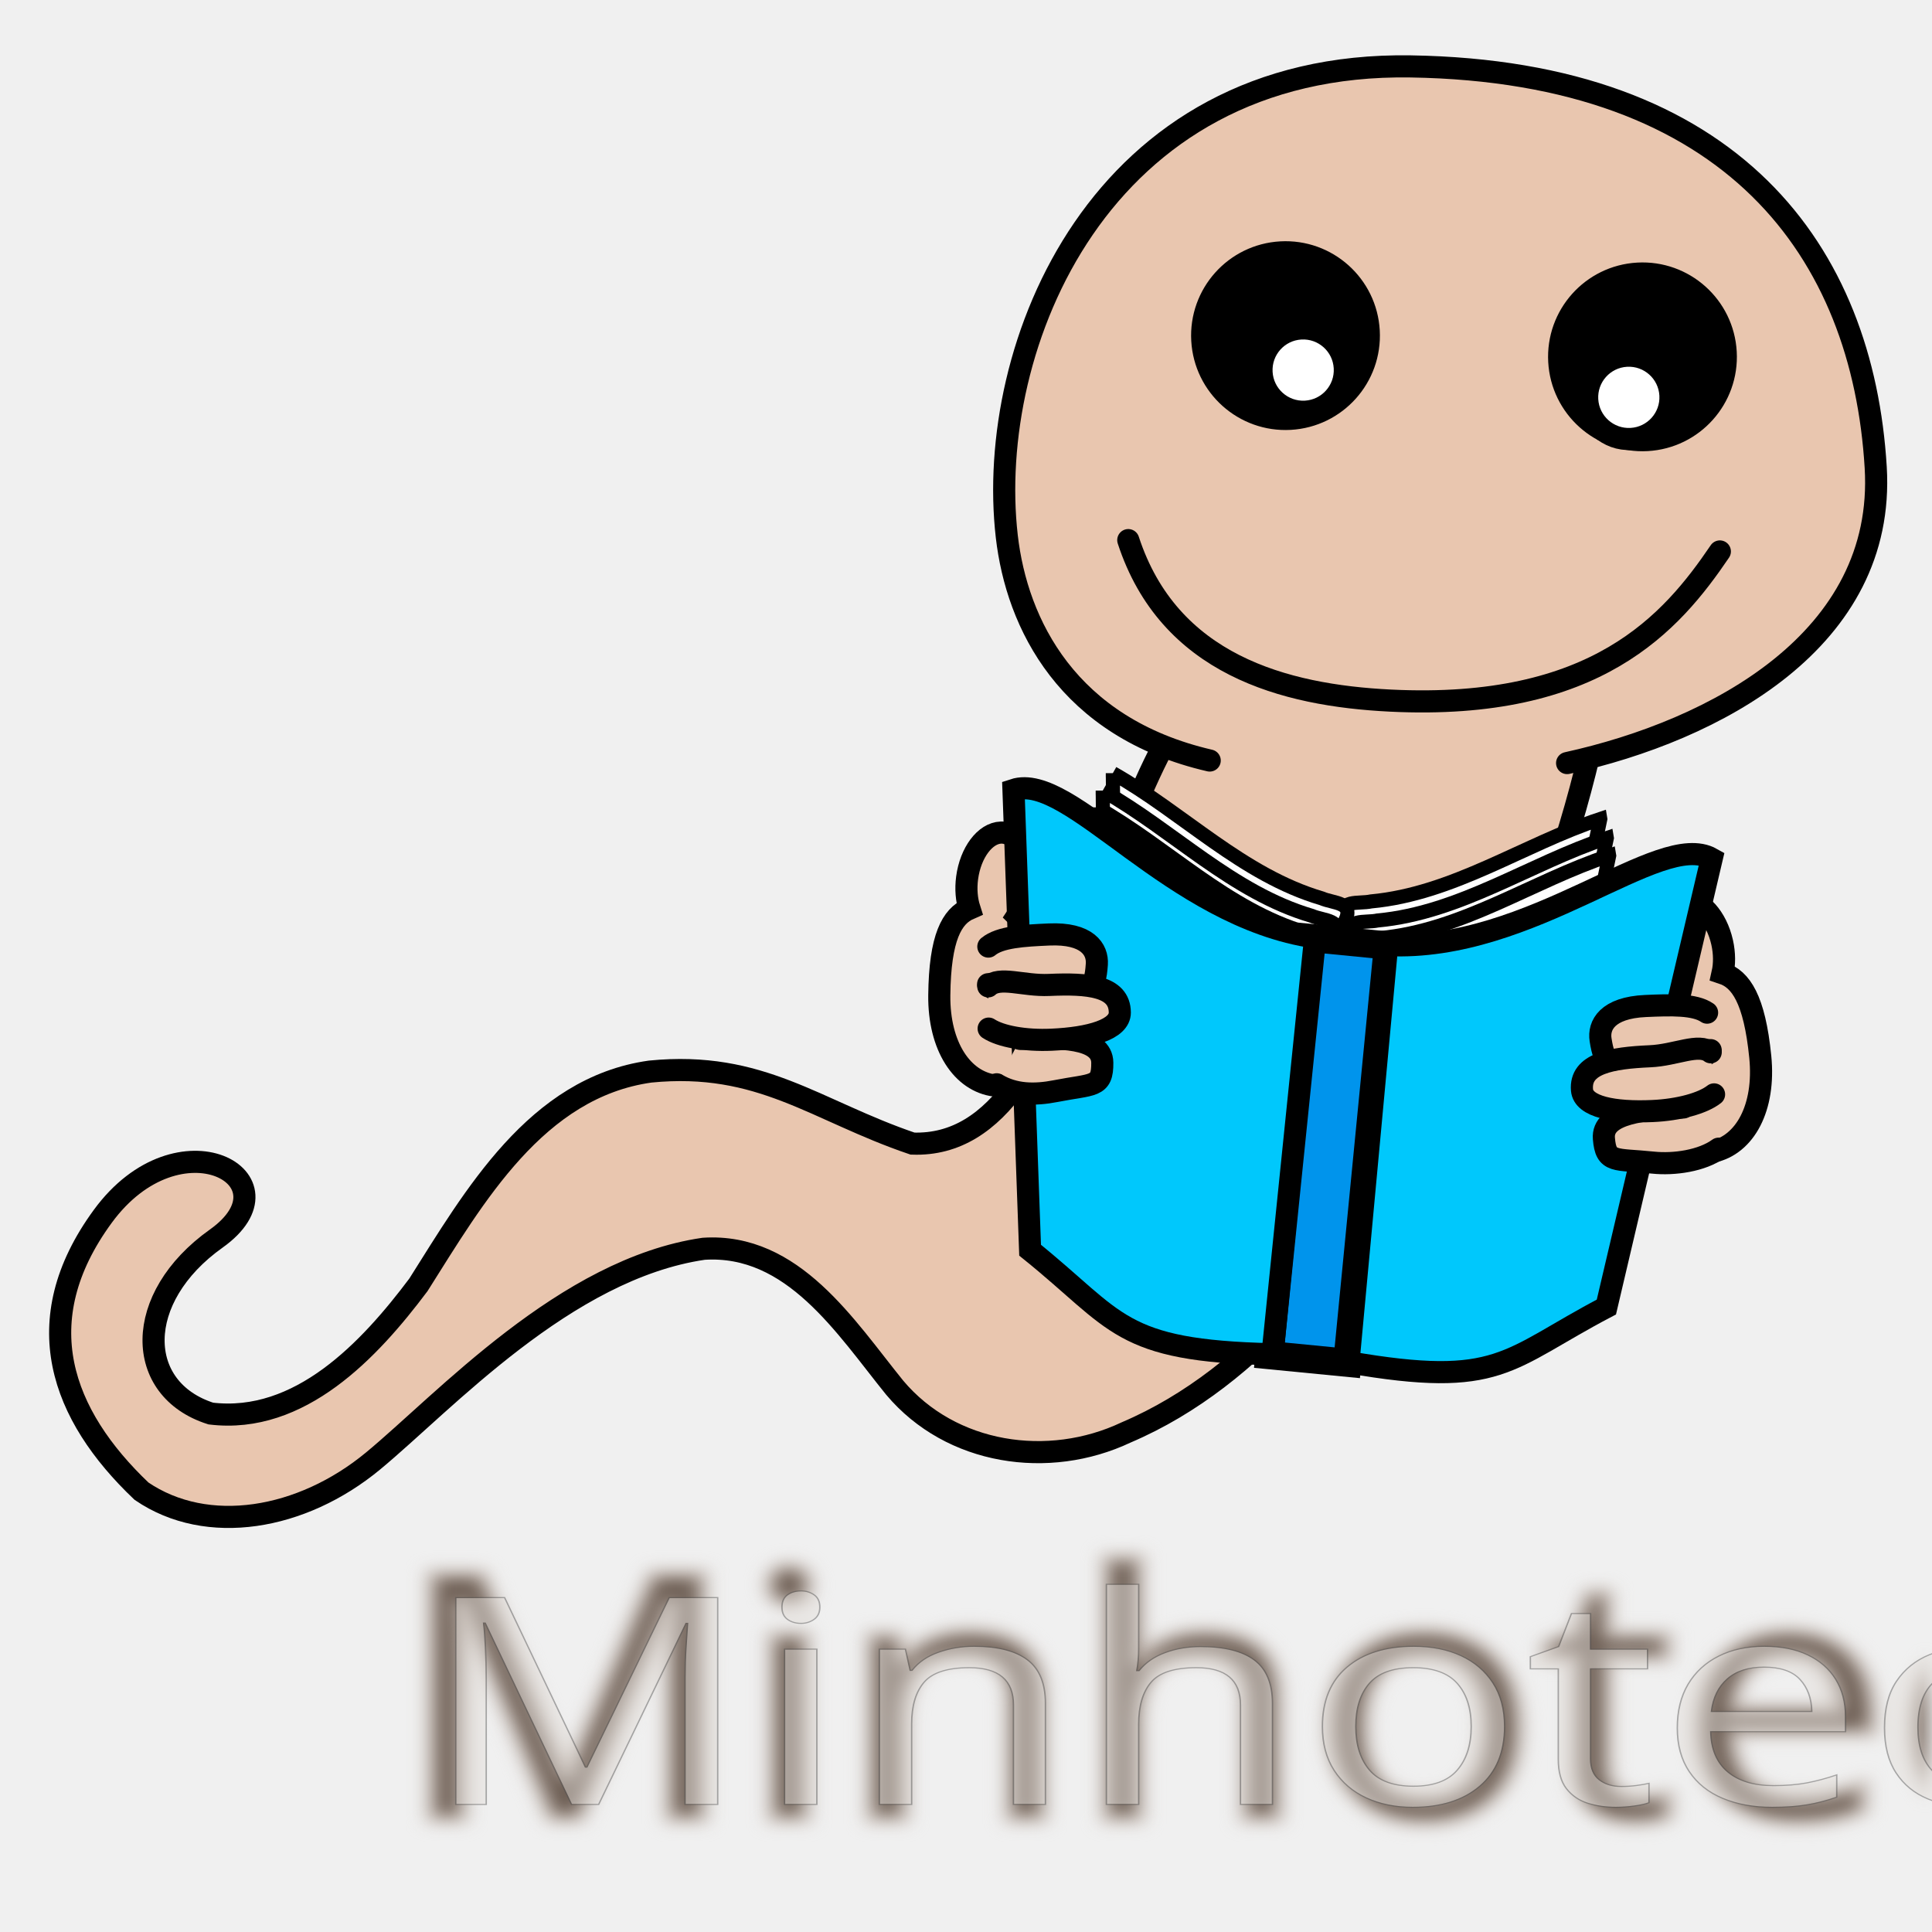
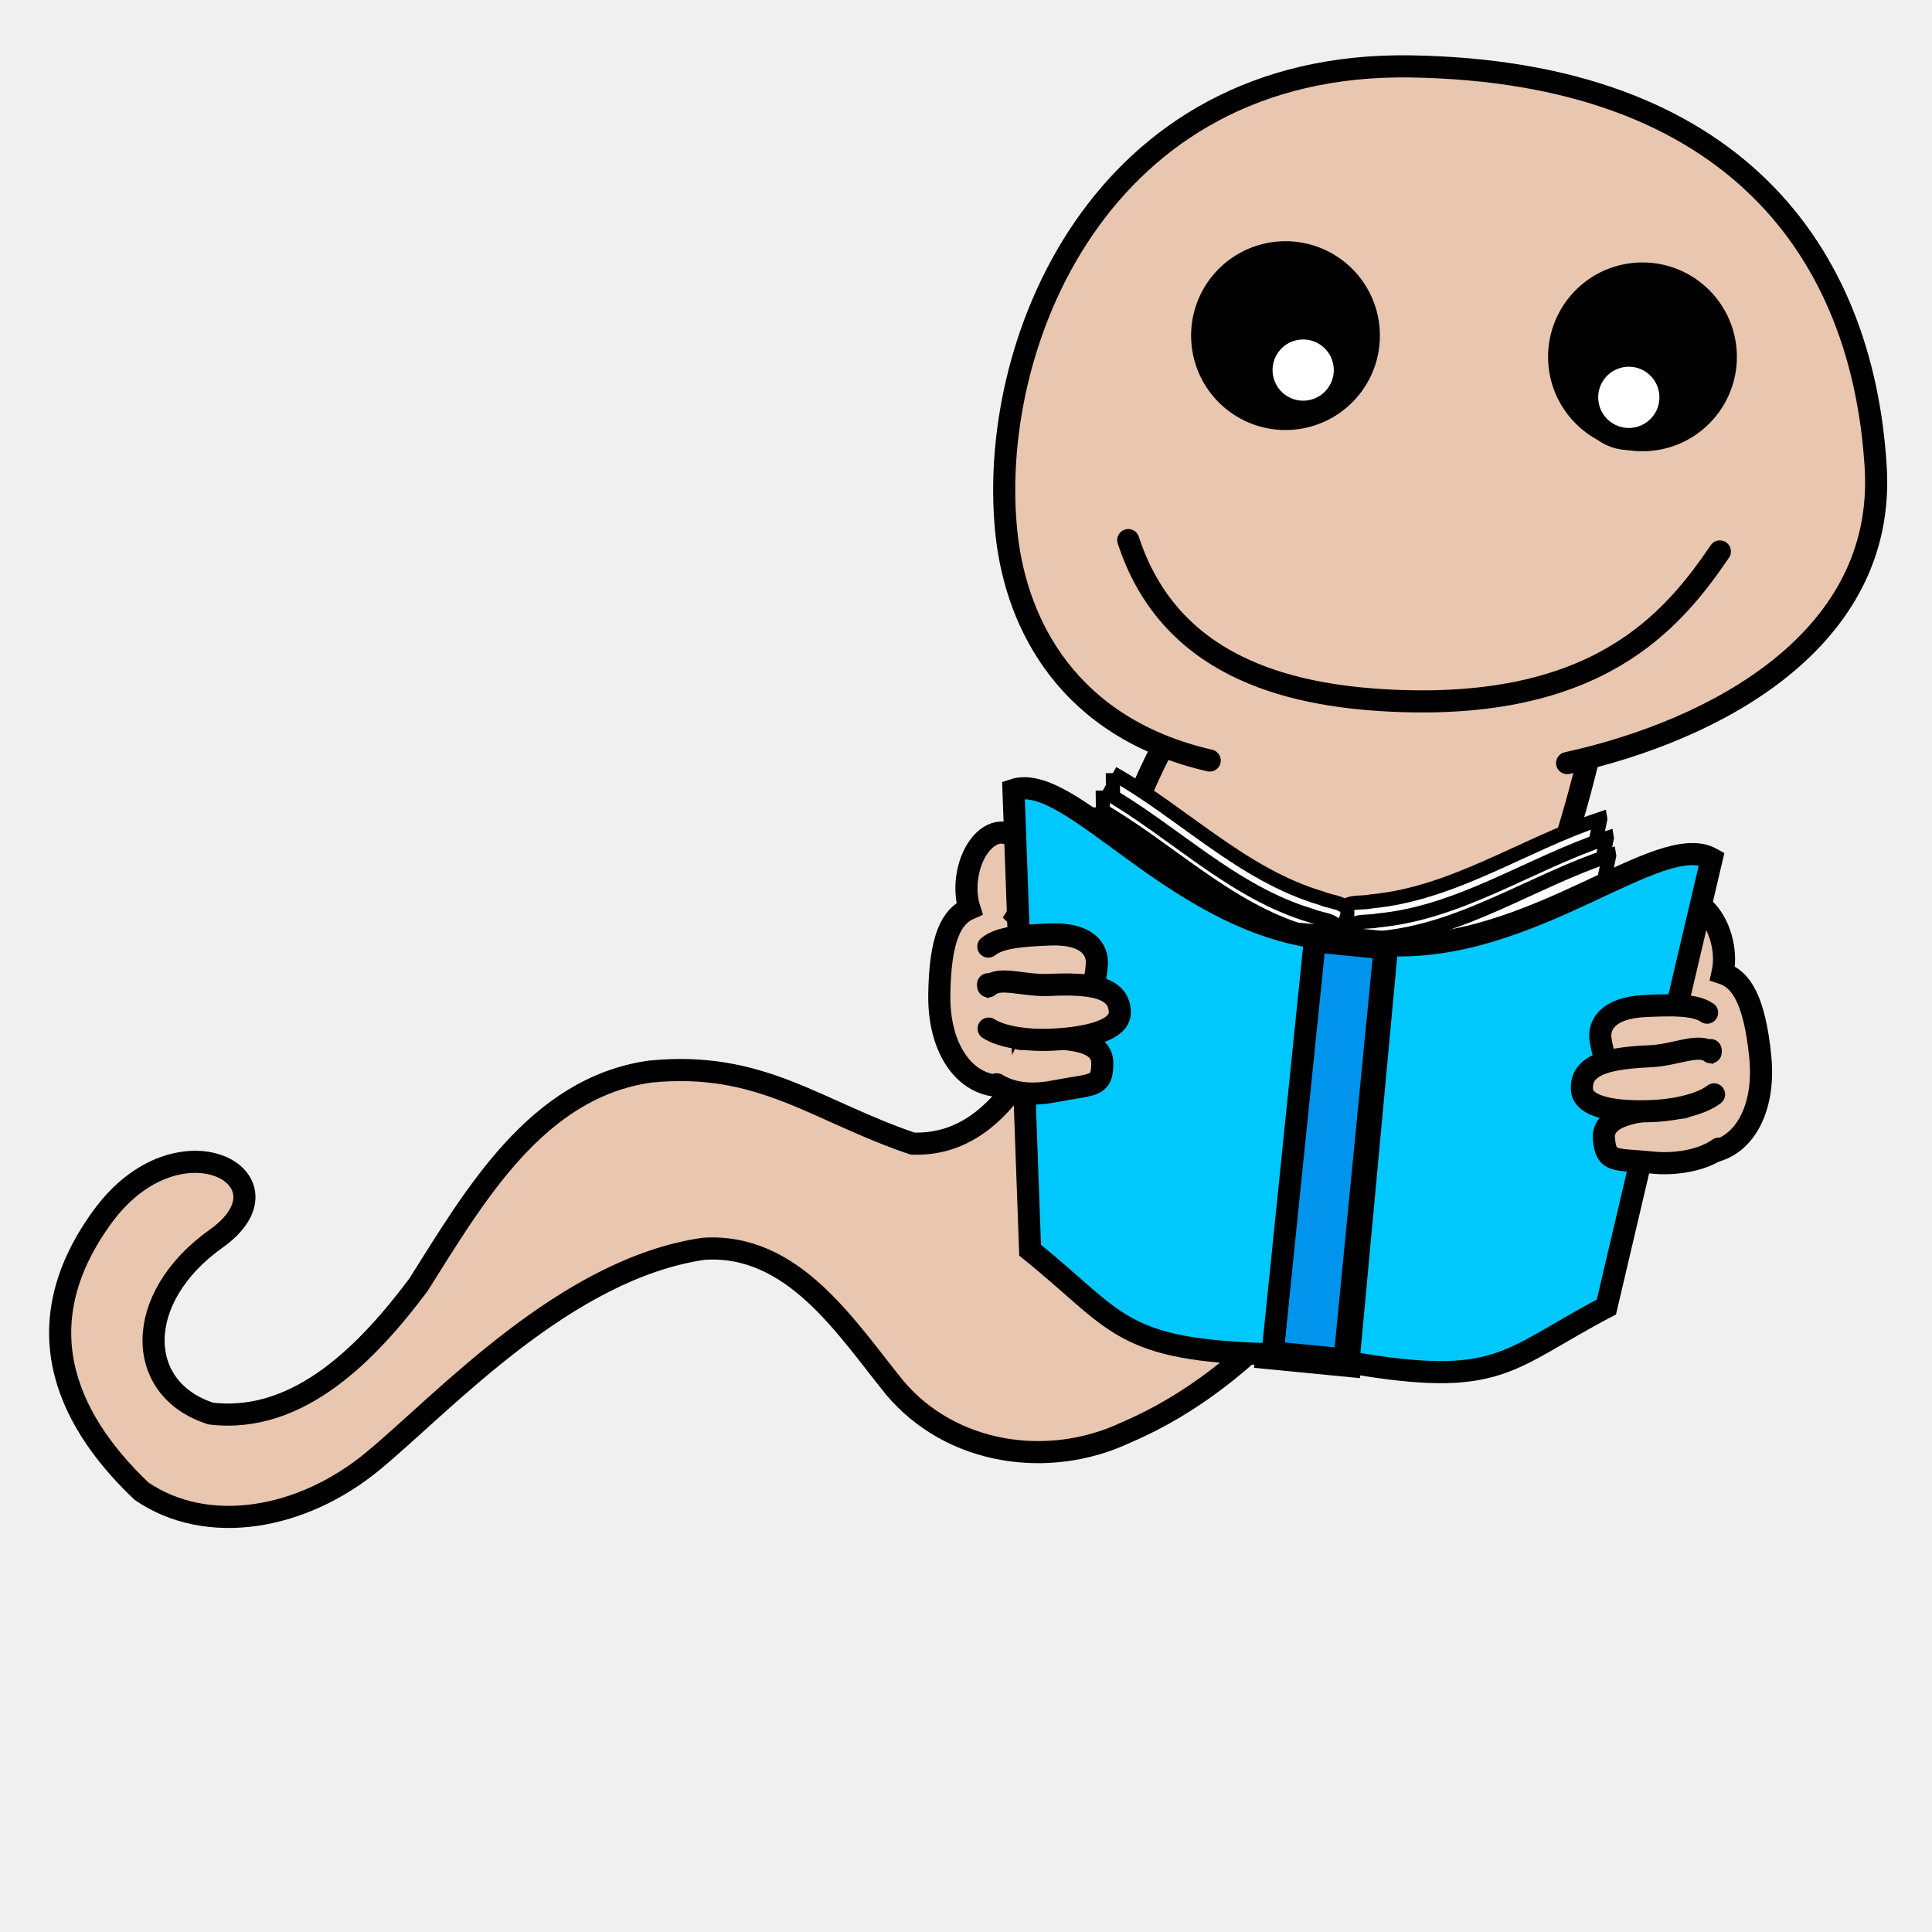
<svg xmlns="http://www.w3.org/2000/svg" width="629.17" height="629.17" viewBox="0 0 629.173 502.045" version="1.1" id="svg9561">
  <defs id="defs9565">
    <filter style="color-interpolation-filters:sRGB;" id="filter863">
      <feGaussianBlur stdDeviation="2.7 2.6" result="blur" id="feGaussianBlur861" />
    </filter>
    <filter style="color-interpolation-filters:sRGB;" id="filter979">
      <feGaussianBlur stdDeviation="2.3" in="SourceAlpha" result="result0" id="feGaussianBlur953" />
      <feMorphology in="SourceAlpha" radius="6.6" result="result1" id="feMorphology955" />
      <feGaussianBlur stdDeviation="8.9" in="result1" id="feGaussianBlur957" />
      <feColorMatrix values="1 0 0 0 0 0 1 0 0 0 0 0 1 0 0 0 0 0 0.3 0" result="result91" id="feColorMatrix959" />
      <feComposite in="result0" operator="out" result="result2" in2="result91" id="feComposite961" />
      <feGaussianBlur stdDeviation="1.7" result="result4" id="feGaussianBlur963" />
      <feDiffuseLighting surfaceScale="10" id="feDiffuseLighting967">
        <feDistantLight azimuth="225" elevation="45" id="feDistantLight965" />
      </feDiffuseLighting>
      <feBlend in2="SourceGraphic" mode="multiply" id="feBlend969" />
      <feComposite in2="SourceAlpha" operator="in" result="result3" id="feComposite971" />
      <feSpecularLighting in="result4" surfaceScale="5" specularExponent="17.9" id="feSpecularLighting975">
        <feDistantLight azimuth="225" elevation="45" id="feDistantLight973" />
      </feSpecularLighting>
      <feComposite in2="result3" operator="atop" id="feComposite977" />
    </filter>
    <filter style="color-interpolation-filters:sRGB;" id="filter997">
      <feColorMatrix result="result2" type="luminanceToAlpha" in="SourceGraphic" id="feColorMatrix981" />
      <feSpecularLighting specularConstant="0.5" surfaceScale="-15" specularExponent="10" result="result10" id="feSpecularLighting985">
        <feDistantLight elevation="20" azimuth="225" id="feDistantLight983" />
      </feSpecularLighting>
      <feDiffuseLighting diffuseConstant="0.5" surfaceScale="15" id="feDiffuseLighting989">
        <feDistantLight azimuth="225" elevation="20" id="feDistantLight987" />
      </feDiffuseLighting>
      <feComposite result="result11" in2="result10" operator="arithmetic" k2="0.5" k3="0.5" id="feComposite991" />
      <feComposite in="result11" result="result9" operator="arithmetic" k2="1" k3="1" in2="SourceGraphic" id="feComposite993" />
      <feComposite in2="SourceGraphic" operator="in" in="result9" id="feComposite995" result="fbSourceGraphic" />
      <feColorMatrix result="fbSourceGraphicAlpha" in="fbSourceGraphic" values="0 0 0 -1 0 0 0 0 -1 0 0 0 0 -1 0 0 0 0 1 0" id="feColorMatrix1183" />
      <feFlood id="feFlood1185" flood-opacity="0.498" flood-color="rgb(0,0,0)" result="flood" in="fbSourceGraphic" />
      <feComposite in2="fbSourceGraphic" id="feComposite1187" in="flood" operator="in" result="composite1" />
      <feGaussianBlur id="feGaussianBlur1189" in="composite1" stdDeviation="5.464" result="blur" />
      <feOffset id="feOffset1191" dx="-10.9" dy="10.7" result="offset" />
      <feComposite in2="offset" id="feComposite1193" in="fbSourceGraphic" operator="over" result="fbSourceGraphic" />
      <feColorMatrix result="fbSourceGraphicAlpha" in="fbSourceGraphic" values="0 0 0 -1 0 0 0 0 -1 0 0 0 0 -1 0 0 0 0 1 0" id="feColorMatrix1195" />
      <feFlood id="feFlood1197" flood-opacity="0.498" flood-color="rgb(0,0,0)" result="flood" in="fbSourceGraphic" />
      <feComposite in2="fbSourceGraphic" id="feComposite1199" in="flood" operator="in" result="composite1" />
      <feGaussianBlur id="feGaussianBlur1201" in="composite1" stdDeviation="5.5" result="blur" />
      <feOffset id="feOffset1203" dx="-10.9" dy="10.7" result="offset" />
      <feComposite in2="offset" id="feComposite1205" in="fbSourceGraphic" operator="over" result="composite2" />
    </filter>
  </defs>
  <g id="layer1" style="display:inline">
    <g id="g927" transform="translate(0,-56.00031)">
      <path d="m 403.321,204.827 c -48.502,34.166 -49.078,162.08 -106.16,160.03 -31.598,-10.726 -49.341,-27.033 -85.456,-23.448 -37.083,5.231 -57.253,40.694 -75.447,69.454 -15.918,21.229 -38.592,45.392 -67.6,41.908 -24.898,-7.921 -25.407,-37.669 1.742,-56.969 27.149,-19.3 -12.039,-41.299 -36.962,-7.207 -24.923,34.092 -13.449,64.656 12.649,89.459 21.4,14.601 52.172,9.376 75.412,-9.842 23.24,-19.219 62.604,-62.555 107.66,-69.101 29.098,-1.89 46.241,25.533 62.205,45.233 18.364,21.853 50.117,26.523 75.355,14.585 43.161,-18.393 71.248,-58.723 97.405,-95.798 28.641,-33.229 61.634,-132.77 58.468,-165.92 -26.364,-23.203 -77.159,22.533 -119.28,7.615 z" id="path9491" style="fill:#e9c6af;stroke:#000000;stroke-width:7.2" />
      <path d="m 510.341,240.937 c 48.221,-10.584 103.868,-40.083 100.502,-96.26 C 606.65,74.696 564.672,15.753 459.442,14.063 357.906,12.432 320.767,105.363 327.87,167.119 c 3.272,28.445 19.76,62.297 66.085,72.989" id="path9493" style="fill:#e9c6af;fill-rule:evenodd;stroke:#000000;stroke-width:7.2;stroke-linecap:round" />
      <g transform="translate(39.99399,-2.669104)" id="g9605">
        <path style="fill-rule:evenodd;stroke:#000000;stroke-width:7.2;stroke-linecap:round" id="path9503" d="m 405.743,102.891 c 0.834,14.968 -10.622,27.777 -25.59,28.612 -14.968,0.834 -27.777,-10.622 -28.612,-25.59 -0.834,-14.968 10.622,-27.777 25.59,-28.612 14.968,-0.834 27.777,10.622 28.612,25.59 z" />
        <path style="fill:#ffffff;fill-rule:evenodd;stroke:#000000;stroke-width:7.2;stroke-linecap:round" id="path9505" d="m 397.943,114.87 c 0.417,7.484 -5.311,13.888 -12.795,14.305 -7.483,0.417 -13.888,-5.311 -14.305,-12.795 -0.417,-7.483 5.311,-13.888 12.795,-14.305 7.483,-0.417 13.888,5.311 14.305,12.795 z" />
      </g>
      <g transform="translate(-30.65472,14.65982)" id="g9609">
        <path style="fill-rule:evenodd;stroke:#000000;stroke-width:7.2;stroke-linecap:round" id="path9507" d="m 592.643,92.475 c 0.834,14.968 -10.622,27.777 -25.59,28.612 -14.968,0.834 -27.777,-10.622 -28.612,-25.59 -0.834,-14.968 10.622,-27.777 25.59,-28.612 14.968,-0.834 27.777,10.622 28.612,25.59 z" />
        <path style="fill:#ffffff;fill-rule:evenodd;stroke:#000000;stroke-width:7.2;stroke-linecap:round" id="path9509" d="m 574.643,106.422 c 0.417,7.484 -5.311,13.888 -12.795,14.305 -7.483,0.417 -13.888,-5.311 -14.305,-12.795 -0.417,-7.483 5.311,-13.888 12.795,-14.305 7.483,-0.417 13.888,5.311 14.305,12.795 z" />
      </g>
      <path d="m 367.431,168.327 c 13.229,40.499 50.584,50.563 85.418,52.27 66.969,3.281 91.504,-25.374 107.239,-48.576" id="path9513" style="fill:#e9c6af;fill-rule:evenodd;stroke:#000000;stroke-width:7.2;stroke-linecap:round" />
      <path style="fill:#e9c6af;fill-rule:evenodd;stroke:#000000;stroke-width:7.2;stroke-linecap:round" id="path9519" d="m 548.551,285.607 c -0.34,0.019 -0.658,0.063 -0.995,0.138 -5.389,1.208 -8.194,9.231 -6.24,17.951 0.841,3.753 2.434,7.033 4.392,9.439 -4.743,5.458 -7.671,15.315 -7.176,26.439 0.741,16.668 10.229,29.876 19.291,27.921 10.431,-2.251 17.085,-14.302 15.424,-30.903 -1.883,-18.811 -6.376,-25.273 -12.284,-27.231 0.659,-2.937 0.673,-6.435 -0.133,-10.035 -1.832,-8.175 -7.176,-14.012 -12.278,-13.718 z" />
      <path style="fill:#e9c6af;fill-rule:evenodd;stroke:#000000;stroke-width:7.2;stroke-linecap:round" id="path9521" d="m 325.961,263.577 c 0.34,-0.011 0.661,0.004 1.003,0.049 5.475,0.724 8.981,8.467 7.809,17.326 -0.504,3.813 -1.8,7.221 -3.537,9.792 5.209,5.016 9,14.574 9.495,25.697 0.741,16.668 -7.537,30.666 -16.736,29.523 -10.589,-1.317 -18.288,-12.729 -18.106,-29.412 0.206,-18.904 4.107,-25.74 9.819,-28.214 -0.917,-2.867 -1.242,-6.349 -0.758,-10.007 1.099,-8.305 5.904,-14.594 11.012,-14.754 z" />
      <path style="fill:#ffffff;fill-rule:evenodd;stroke:#000000;stroke-width:4.587;stroke-linecap:round" id="path9523" d="m 521.151,259.147 c -25.142,8.342 -47.735,24.341 -74.63,26.842 -4.254,0.924 -10.689,-0.939 -8.869,5.895 l -10.338,112.21 c 18.331,3.396 38.515,1.49 53.394,-10.511 5.761,-2.436 13.489,-5.672 12.413,-13.14 9.205,-40.354 19.877,-81.313 28.031,-121.29 z" />
      <path style="fill:#ffffff;fill-rule:evenodd;stroke:#000000;stroke-width:4.587;stroke-linecap:round" id="path9525" d="m 362.401,244.227 c 23.055,13.045 42.128,33.111 68.033,40.765 3.995,1.729 10.669,1.146 7.562,7.499 l -11.552,112.09 c -18.642,-0.213 -38.076,-5.984 -50.354,-20.637 -5.181,-3.504 -12.137,-8.173 -9.639,-15.292 -1.229,-41.372 -3.781,-83.622 -4.05,-124.43 z" />
      <path style="fill:#ffffff;fill-rule:evenodd;stroke:#000000;stroke-width:4.587;stroke-linecap:round" id="path9527" d="m 523.281,265.357 c -25.142,8.342 -47.735,24.341 -74.63,26.842 -4.254,0.924 -10.689,-0.939 -8.869,5.895 l -10.338,112.21 c 18.331,3.396 38.515,1.49 53.394,-10.511 5.76,-2.436 13.489,-5.672 12.413,-13.14 9.205,-40.354 19.877,-81.313 28.031,-121.29 z" />
      <path style="fill:#ffffff;fill-rule:evenodd;stroke:#000000;stroke-width:4.587;stroke-linecap:round" id="path9529" d="m 359.111,249.907 c 23.055,13.045 42.128,33.111 68.033,40.765 3.995,1.729 10.669,1.146 7.562,7.499 l -11.552,112.09 c -18.642,-0.213 -38.076,-5.984 -50.354,-20.637 -5.181,-3.504 -12.137,-8.173 -9.639,-15.292 -1.229,-41.372 -3.781,-83.622 -4.05,-124.43 z" />
      <path style="fill:#ffffff;fill-rule:evenodd;stroke:#000000;stroke-width:4.587;stroke-linecap:round" id="path9531" d="m 524.041,271.087 c -25.142,8.342 -47.735,24.341 -74.63,26.842 -4.254,0.924 -10.689,-0.939 -8.869,5.895 l -10.338,112.21 c 18.331,3.396 38.515,1.49 53.394,-10.511 5.76,-2.436 13.489,-5.672 12.413,-13.14 9.205,-40.354 19.877,-81.313 28.031,-121.29 z" />
      <path style="fill:#ffffff;fill-rule:evenodd;stroke:#000000;stroke-width:4.587;stroke-linecap:round" id="path9533" d="m 357.251,255.377 c 23.055,13.045 42.128,33.111 68.033,40.765 3.995,1.729 10.669,1.146 7.562,7.499 l -11.552,112.09 c -18.642,-0.213 -38.076,-5.984 -50.354,-20.637 -5.181,-3.504 -12.137,-8.173 -9.639,-15.292 -1.229,-41.372 -3.781,-83.622 -4.05,-124.43 z" />
      <path style="fill:#0094ec;fill-rule:evenodd;stroke:#000000;stroke-width:9.174;stroke-linecap:round" id="path9535" d="m 426.654,297.884 25.363,2.475 -13.26,135.874 -25.363,-2.475 z" />
      <path style="fill:#00c8fc;fill-rule:evenodd;stroke:#000000;stroke-width:7.2;stroke-linecap:round" id="path9537" d="m 451.751,300.207 -12.612,135.85 c 49.458,8.596 51.305,-0.836 83.995,-17.975 l 34.295,-146.02 c -16.988,-9.59 -58.374,30.503 -105.68,28.144 z" />
      <path style="fill:#00c8fc;fill-rule:evenodd;stroke:#000000;stroke-width:7.2;stroke-linecap:round" id="path9539" d="m 428.291,297.727 -13.893,135.73 c -50.187,-1.129 -50.175,-10.739 -78.935,-33.876 l -5.416,-149.9 c 18.522,-6.124 51.375,41.214 98.243,48.046 z" />
      <g style="fill:#e9c6af;fill-rule:evenodd;stroke:#000000;stroke-width:7.2;stroke-linecap:round" id="g9547" transform="matrix(0.99901,-0.04443,0.04443,0.99901,371.3809,45.43744)">
        <path style="fill:#e9c6af" id="path9541" d="m 172.07,284.71 c -3.923,-2.956 -11.6,-3.058 -19.917,-3.058 -12.487,0 -15.662,5.587 -15.125,10.357 0.94,8.358 2.638,9.643 15.125,9.643 9.441,0 17.024,-0.52 20.538,-4.703" />
        <path style="fill:#e9c6af" id="path9543" d="m 163.02,315.21 c -12.487,0 -26.642,0.523 -26.344,8.929 0.29,8.181 3.281,6.72 15.629,8.571 6.819,1.022 15.941,0.132 21.562,-3.583" />
        <path style="fill:#e9c6af" id="path9545" d="m 172.67,297.65 c -3.86,-3.292 -11.309,0.416 -19.824,0.416 -12.487,0 -22.951,1.263 -22.594,10 0.226,5.518 10.107,7.857 22.594,7.857 8.645,0 16.502,-1.798 20.312,-4.528" />
      </g>
      <g style="fill:#e9c6af;fill-rule:evenodd;stroke:#000000;stroke-width:7.2;stroke-linecap:round" id="g9555" transform="matrix(-0.99901,0.04443,0.04443,0.99901,481.1109,8.626434)">
        <path style="fill:#e9c6af" id="path9549" d="m 172.07,284.71 c -3.923,-2.956 -11.6,-3.058 -19.917,-3.058 -12.487,0 -15.662,5.587 -15.125,10.357 0.94,8.358 2.638,9.643 15.125,9.643 9.441,0 17.024,-0.52 20.538,-4.703" />
        <path style="fill:#e9c6af" id="path9551" d="m 163.02,315.21 c -12.487,0 -26.642,0.523 -26.344,8.929 0.29,8.181 3.281,6.72 15.629,8.571 6.819,1.022 13.416,0.637 19.037,-3.079" />
        <path style="fill:#e9c6af" id="path9553" d="m 172.67,297.65 c -3.86,-3.292 -11.309,0.416 -19.824,0.416 -12.487,0 -22.951,1.263 -22.594,10 0.226,5.518 10.107,7.857 22.594,7.857 8.645,0 16.502,-1.798 20.312,-4.528" />
      </g>
    </g>
  </g>
-   <g id="layer2" style="display:inline">
-     <g id="g1211">
-       <text xml:space="preserve" style="font-style:normal;font-variant:normal;font-weight:normal;font-stretch:normal;font-size:115.661px;line-height:1.25;font-family:'KG What A Time';-inkscape-font-specification:'KG What A Time, Normal';font-variant-ligatures:normal;font-variant-caps:normal;font-variant-numeric:normal;font-feature-settings:normal;text-align:start;letter-spacing:0px;word-spacing:0px;writing-mode:lr-tb;text-anchor:start;fill:#6c5d53;fill-opacity:1;stroke:#c8beb7;stroke-width:3.255;stroke-miterlimit:4;stroke-dasharray:none;filter:url(#filter863)" x="137.073" y="574.606" id="text859" transform="matrix(1.072595,0,0,0.9672262,-18.59409,-26.96437)">
-         <tspan id="tspan857" x="137.073" y="574.606" style="font-style:normal;font-variant:normal;font-weight:normal;font-stretch:normal;font-size:115.661px;font-family:'KG What A Time';-inkscape-font-specification:'KG What A Time, Normal';font-variant-ligatures:normal;font-variant-caps:normal;font-variant-numeric:normal;font-feature-settings:normal;text-align:start;writing-mode:lr-tb;text-anchor:start;fill:#6c5d53;stroke:#c8beb7;stroke-width:3.255;stroke-miterlimit:4;stroke-dasharray:none">Minhoteca</tspan>
-       </text>
-       <text transform="scale(1.1261,0.8880206)" id="text9651" y="590.154" x="121.49" style="font-style:normal;font-variant:normal;font-weight:normal;font-stretch:normal;font-size:106.246px;line-height:1.25;font-family:'KG What A Time';-inkscape-font-specification:'KG What A Time, Normal';font-variant-ligatures:normal;font-variant-caps:normal;font-variant-numeric:normal;font-feature-settings:normal;text-align:start;letter-spacing:0px;word-spacing:0px;writing-mode:lr-tb;text-anchor:start;opacity:0.458;fill:#e3dedb;fill-opacity:1;stroke:#4d4d4d;stroke-width:0.403;stroke-miterlimit:4;stroke-dasharray:none" xml:space="preserve">
-         <tspan style="font-style:normal;font-variant:normal;font-weight:normal;font-stretch:normal;font-size:106.246px;font-family:'KG What A Time';-inkscape-font-specification:'KG What A Time, Normal';font-variant-ligatures:normal;font-variant-caps:normal;font-variant-numeric:normal;font-feature-settings:normal;text-align:start;writing-mode:lr-tb;text-anchor:start;fill:#e3dedb;stroke:#4d4d4d;stroke-width:0.403;stroke-miterlimit:4;stroke-dasharray:none" y="590.154" x="121.49" id="tspan9649">Minhoteca</tspan>
-       </text>
-     </g>
-   </g>
+   <g id="layer2" style="display:inline" />
</svg>
